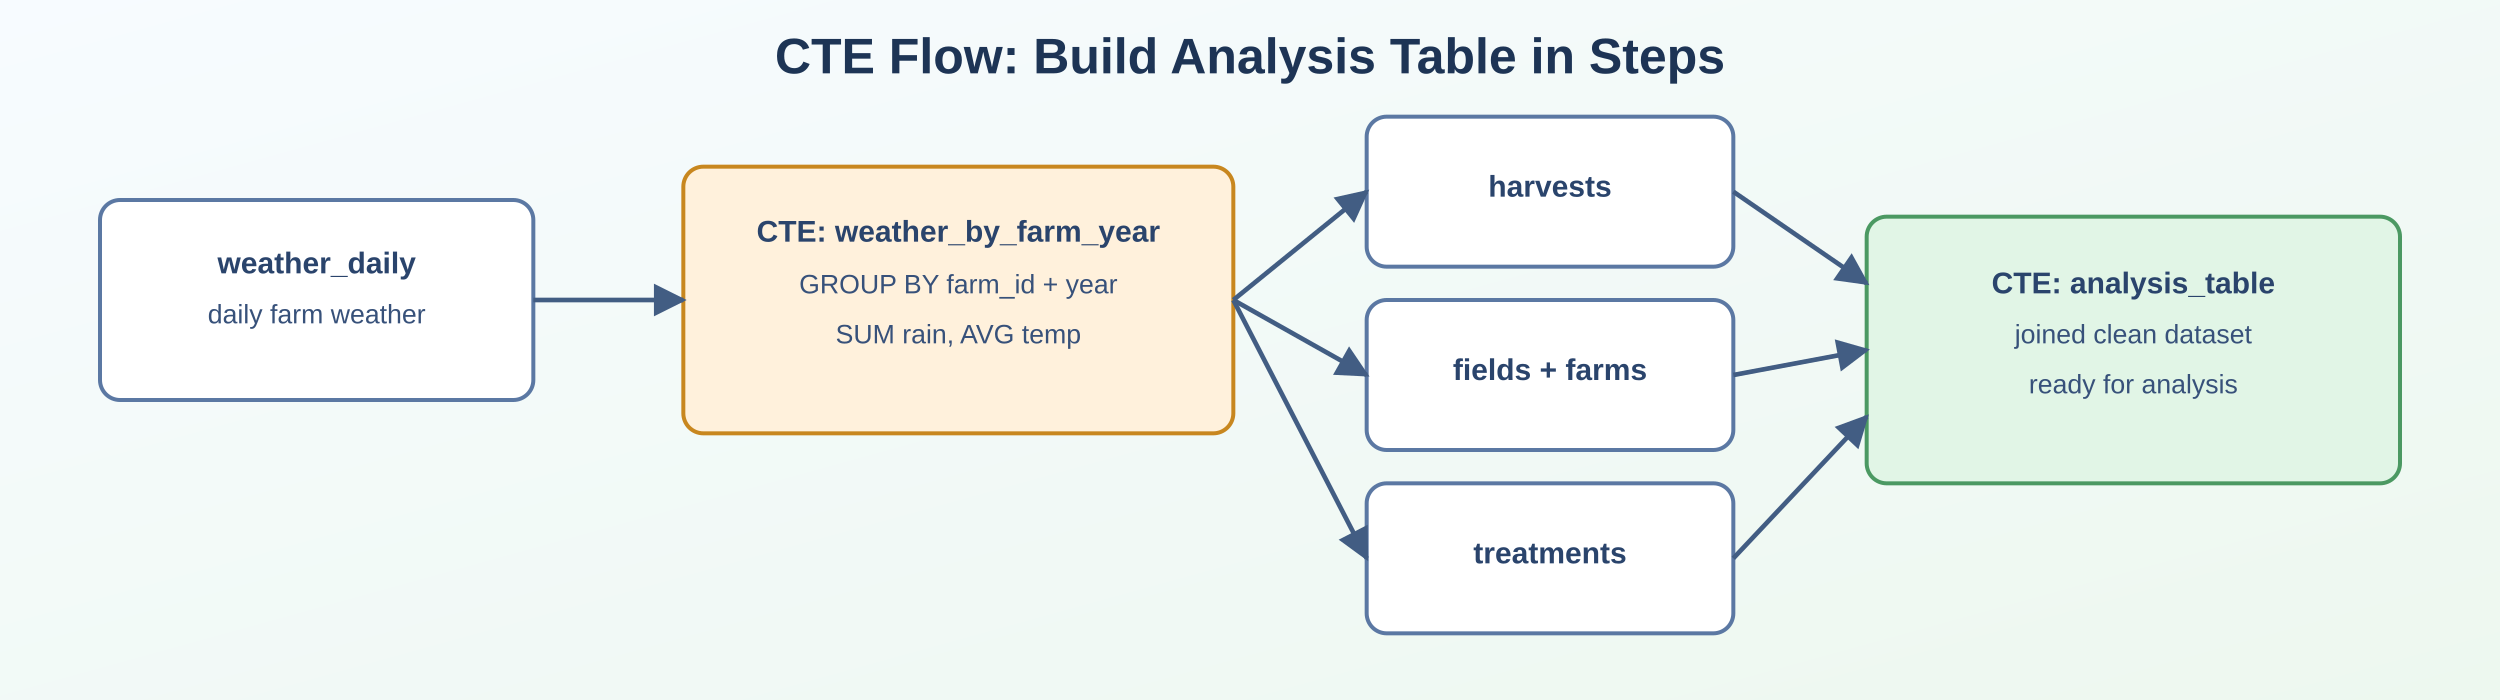
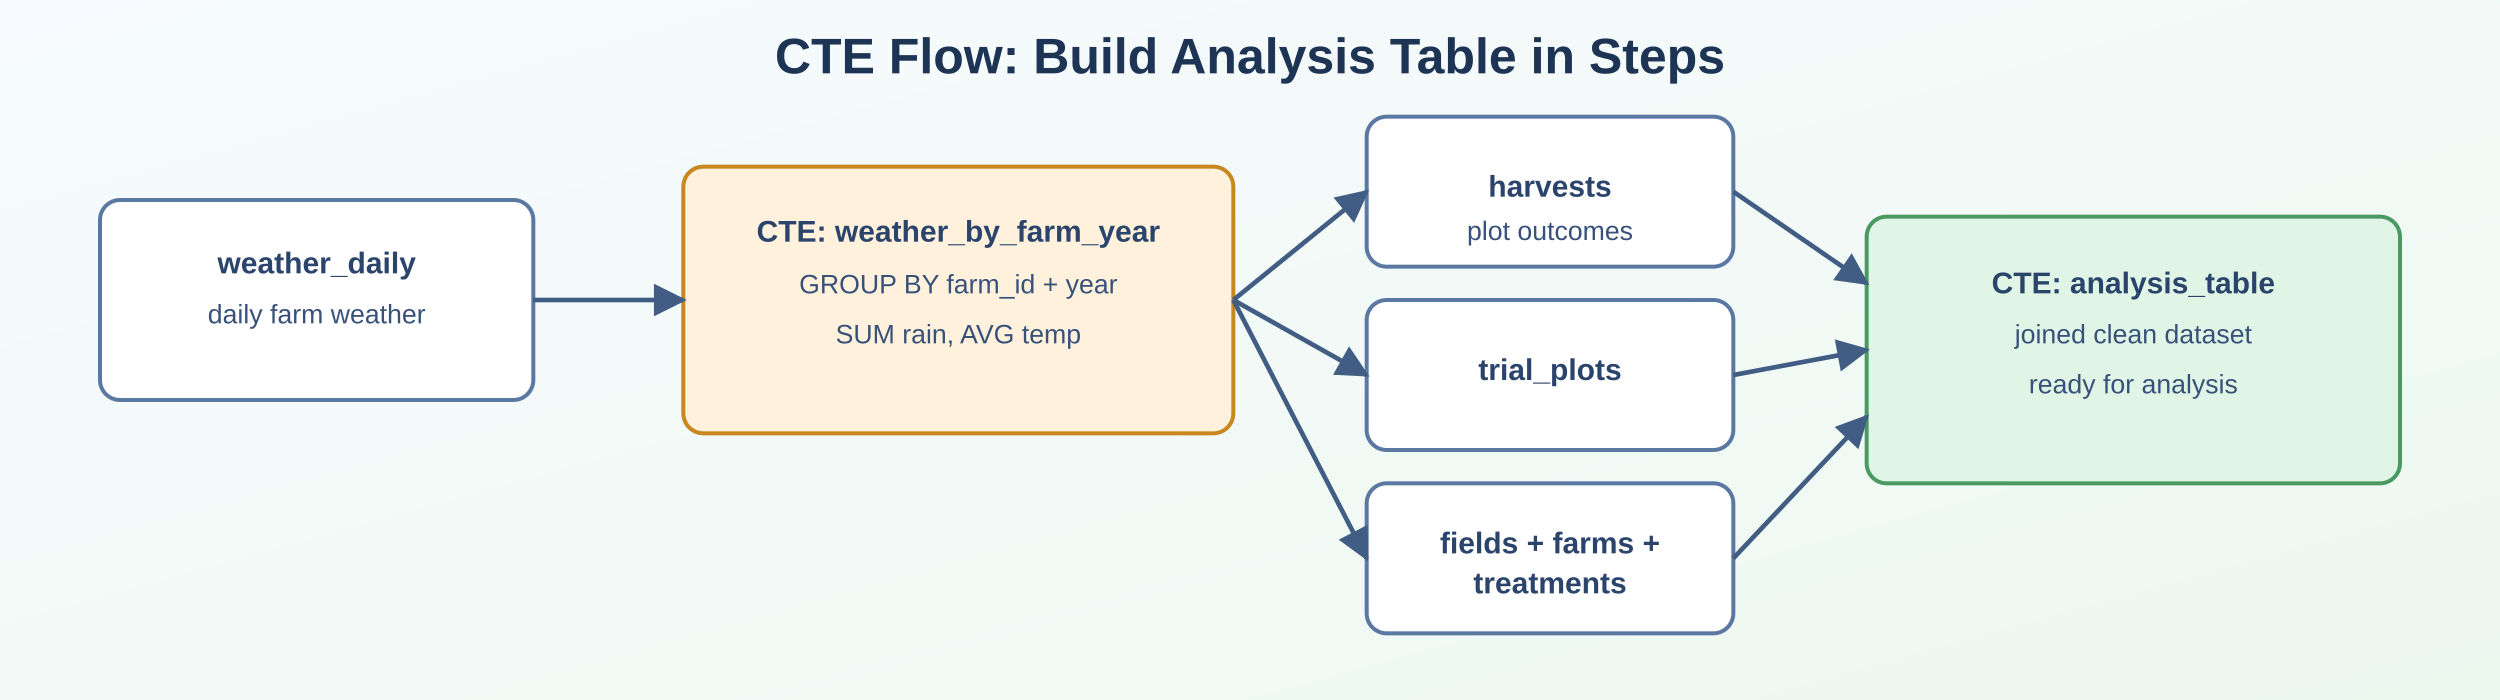
<svg xmlns="http://www.w3.org/2000/svg" viewBox="0 0 1500 420" role="img" aria-labelledby="title desc">
  <defs>
    <linearGradient id="bg" x1="0%" y1="0%" x2="100%" y2="100%">
      <stop offset="0%" stop-color="#f7fbff" />
      <stop offset="100%" stop-color="#edf8ef" />
    </linearGradient>
    <marker id="arrow" viewBox="0 0 10 10" refX="9" refY="5" markerWidth="7" markerHeight="7" orient="auto">
      <path d="M 0 0 L 10 5 L 0 10 z" fill="#425d83" />
    </marker>
    <style>
      .title { font: 700 30px 'Segoe UI', Tahoma, Arial, sans-serif; fill: #1d3455; }
      .box { fill: #ffffff; stroke: #5b78a3; stroke-width: 2.4; rx: 12; }
      .cte { fill: #fff1dc; stroke: #c8871f; }
      .result { fill: #e1f5e6; stroke: #4b9962; }
      .txt { font: 600 18px 'Segoe UI', Tahoma, Arial, sans-serif; fill: #2a446c; }
      .sub { font: 500 16px 'Segoe UI', Tahoma, Arial, sans-serif; fill: #37517a; }
      .line { fill: none; stroke: #425d83; stroke-width: 2.8; marker-end: url(#arrow); }
    </style>
  </defs>
  <rect x="0" y="0" width="1500" height="420" fill="url(#bg)" />
  <text x="750" y="44" text-anchor="middle" class="title">CTE Flow: Build Analysis Table in Steps</text>
  <rect x="60" y="120" width="260" height="120" class="box" />
  <text x="190" y="164" text-anchor="middle" class="txt">weather_daily</text>
  <text x="190" y="194" text-anchor="middle" class="sub">daily farm weather</text>
  <rect x="410" y="100" width="330" height="160" class="box cte" />
  <text x="575" y="145" text-anchor="middle" class="txt">CTE: weather_by_farm_year</text>
  <text x="575" y="176" text-anchor="middle" class="sub">GROUP BY farm_id + year</text>
  <text x="575" y="206" text-anchor="middle" class="sub">SUM rain, AVG temp</text>
  <rect x="820" y="70" width="220" height="90" class="box" />
  <text x="930" y="118" text-anchor="middle" class="txt">harvests</text>
+   <text x="930" y="144" text-anchor="middle" class="sub">plot outcomes</text>
  <rect x="820" y="180" width="220" height="90" class="box" />
-   <text x="930" y="228" text-anchor="middle" class="txt">fields + farms</text>
+   <text x="930" y="228" text-anchor="middle" class="txt">trial_plots</text>
  <rect x="820" y="290" width="220" height="90" class="box" />
-   <text x="930" y="338" text-anchor="middle" class="txt">treatments</text>
+   <text x="930" y="332" text-anchor="middle" class="txt">fields + farms +</text>
+   <text x="930" y="356" text-anchor="middle" class="txt">treatments</text>
  <rect x="1120" y="130" width="320" height="160" class="box result" />
  <text x="1280" y="176" text-anchor="middle" class="txt">CTE: analysis_table</text>
  <text x="1280" y="206" text-anchor="middle" class="sub">joined clean dataset</text>
  <text x="1280" y="236" text-anchor="middle" class="sub">ready for analysis</text>
  <path d="M 320 180 L 410 180" class="line" />
  <path d="M 740 180 L 820 115" class="line" />
  <path d="M 740 180 L 820 225" class="line" />
  <path d="M 740 180 L 820 335" class="line" />
  <path d="M 1040 115 L 1120 170" class="line" />
  <path d="M 1040 225 L 1120 210" class="line" />
  <path d="M 1040 335 L 1120 250" class="line" />
</svg>
